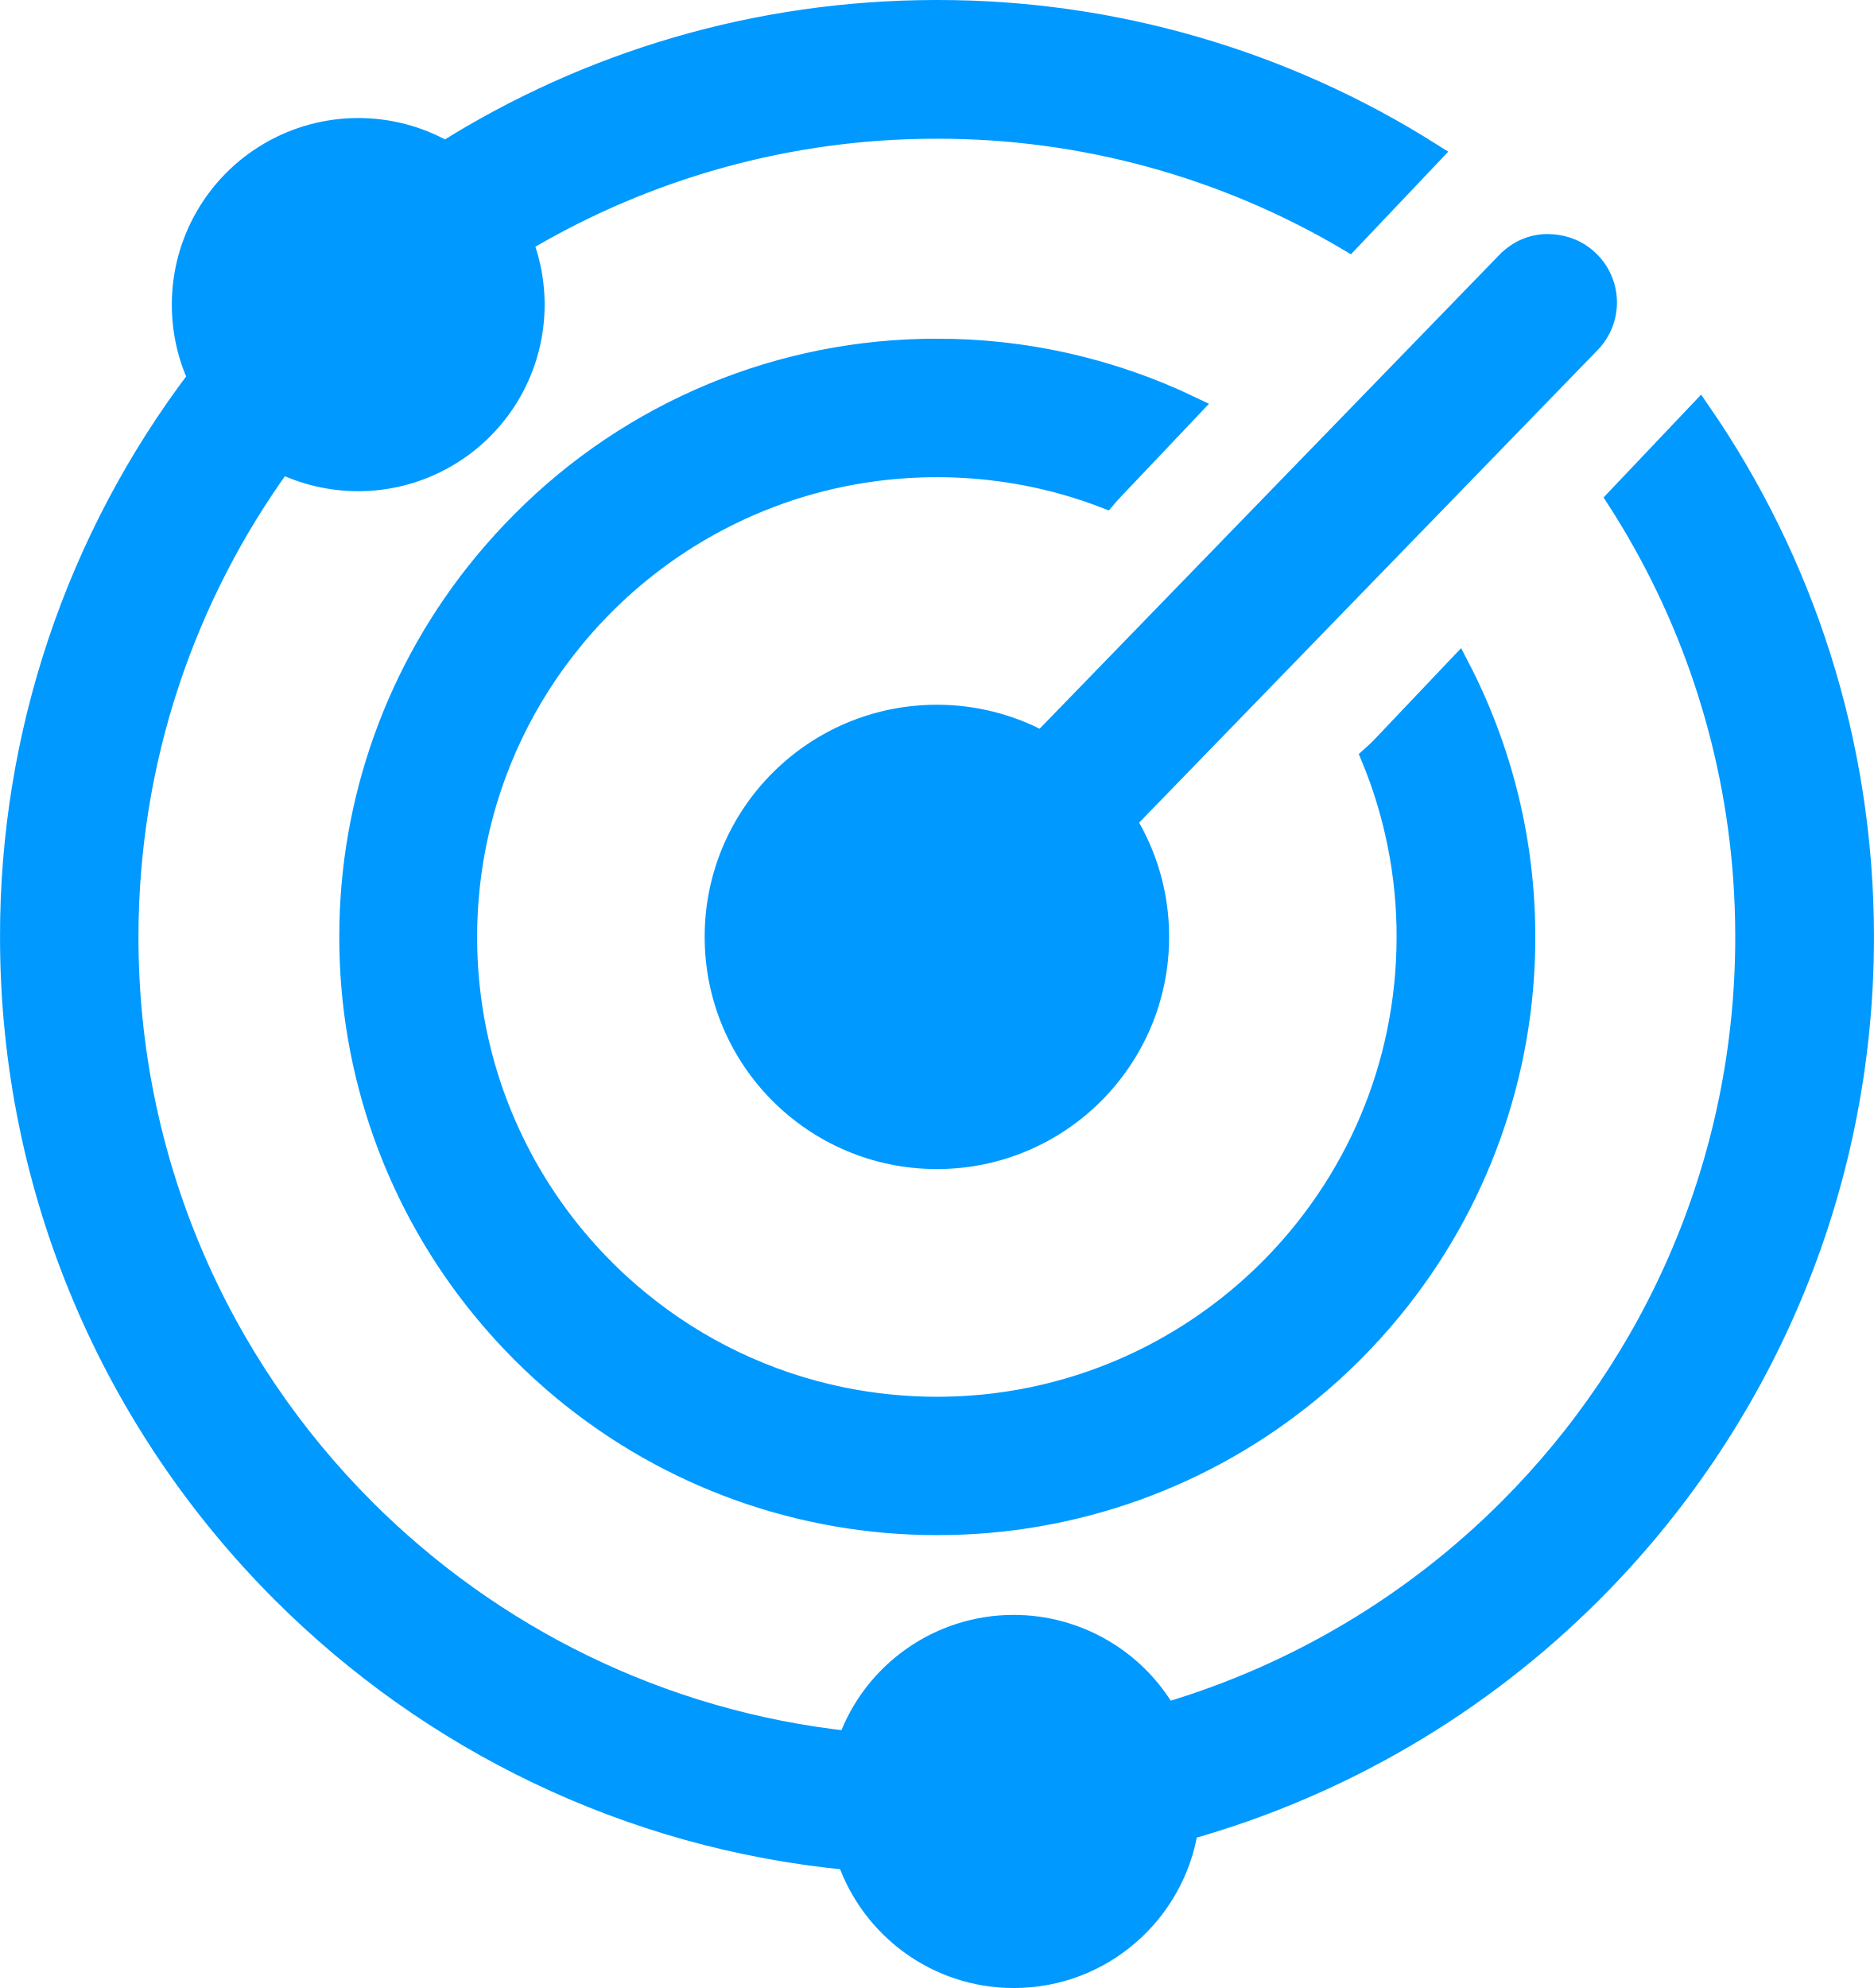
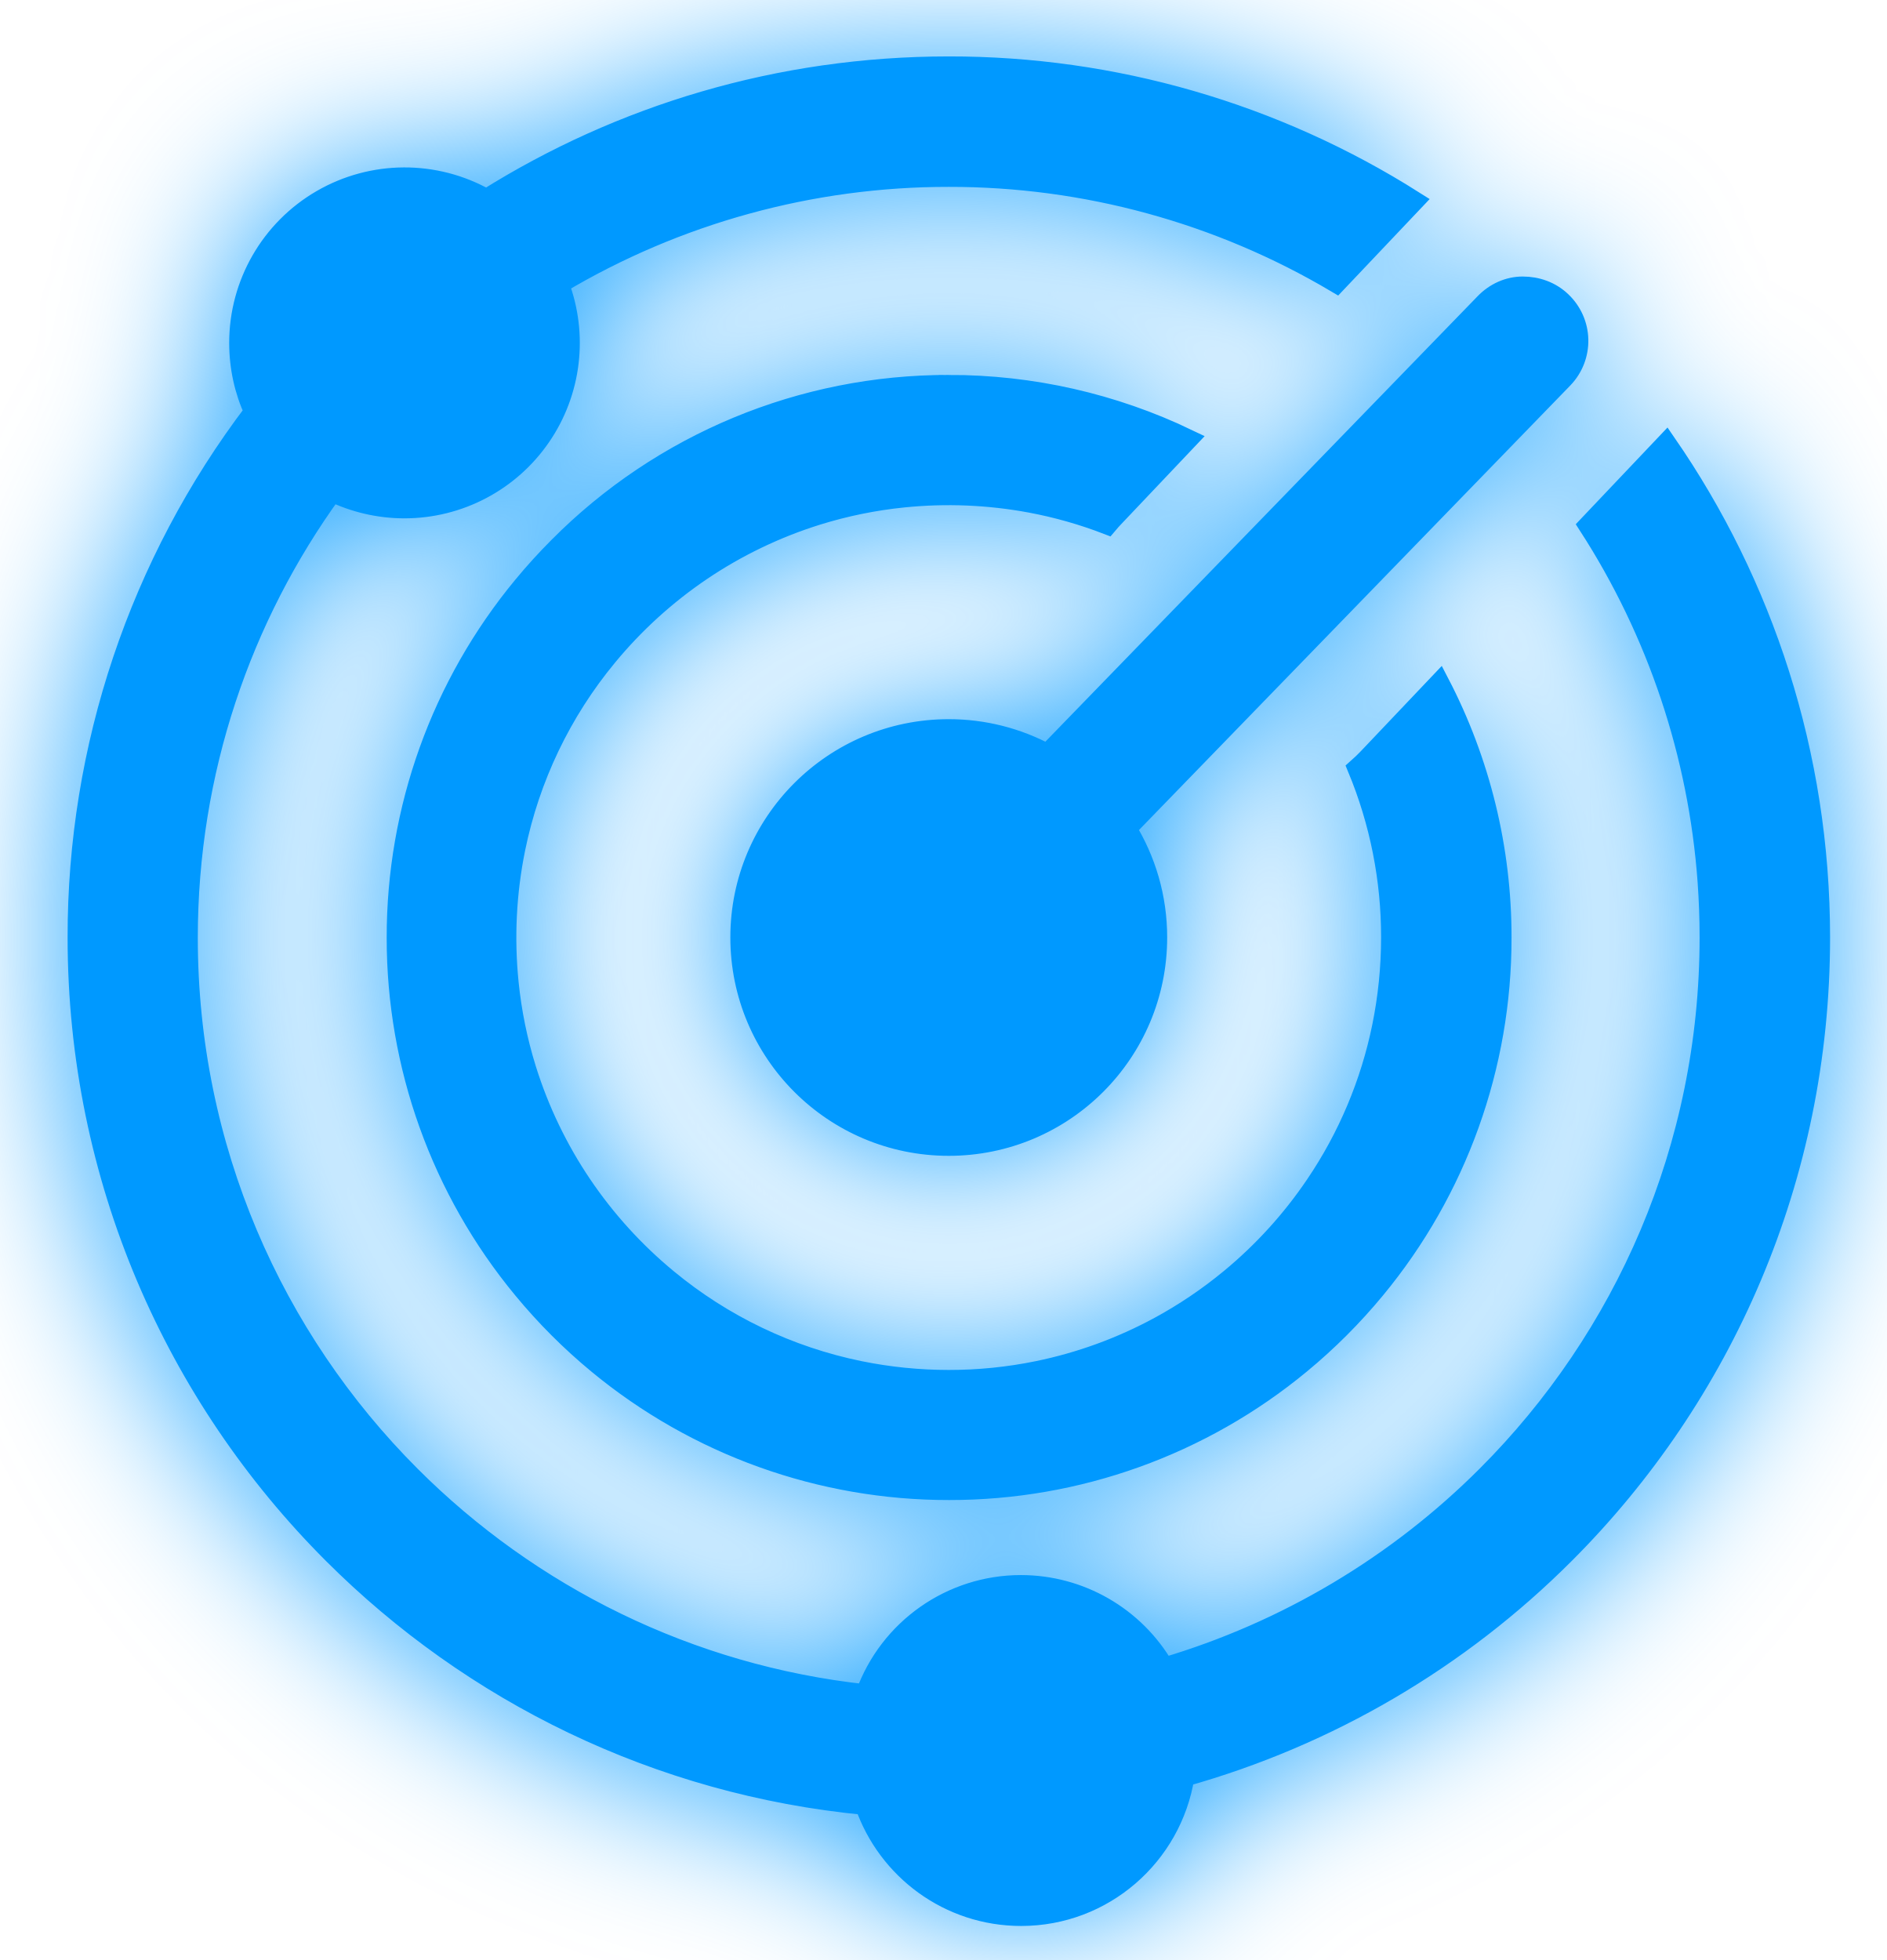
- <svg xmlns="http://www.w3.org/2000/svg" xml:space="preserve" viewBox="0 0 87.15 92.439">
-   <path stroke="#09f" fill="#09f" d="M43.57.5c-8.4 0-16.23 2.4-22.86 6.56a8.173 8.173 0 0 0-12.219 7.1c0 1.22.26 2.37.74 3.41a42.879 42.879 0 0 0-8.73 26c0 11.9 4.83 22.67 12.62 30.46C20 80.91 29.19 85.47 39.43 86.45c1.11 3.19 4.14 5.49 7.72 5.49 4.08 0 7.45-2.99 8.07-6.89a43.033 43.033 0 0 0 18.81-11.02c7.8-7.8 12.62-18.57 12.62-30.46 0-9.07-2.81-17.49-7.6-24.43l-3.841 4.05a37.412 37.412 0 0 1 5.889 17.59c.067.92.101 1.852.101 2.79 0 10.39-4.21 19.8-11.02 26.61a37.69 37.69 0 0 1-15.958 9.49 8.186 8.186 0 0 0-7.08-4.08 8.164 8.164 0 0 0-7.682 5.4c-8.75-.95-16.6-4.9-22.5-10.8-6.81-6.81-11.02-16.22-11.02-26.61 0-8.24 2.651-15.86 7.141-22.06 1.08.52 2.3.82 3.58.82a8.173 8.173 0 0 0 7.63-11.09 37.58 37.58 0 0 1 19.28-5.3 37.481 37.481 0 0 1 19.17 5.24l3.83-4.04a42.887 42.887 0 0 0-23-6.65Zm28.38 10.883c-.687 0-1.368.297-1.878.832L48.7 34.24c-.08.08-.158.17-.228.27a10.27 10.27 0 0 0-4.9-1.24c-5.69 0-10.301 4.61-10.301 10.29 0 5.69 4.61 10.3 10.3 10.3s10.3-4.61 10.3-10.3c0-1.98-.56-3.83-1.53-5.4.09-.07.17-.15.25-.23l21.363-22.016a2.673 2.673 0 0 0-.09-3.789c-.535-.515-1.227-.742-1.914-.742ZM43.57 16.25a27.1 27.1 0 0 0-19.29 8.01 27.465 27.465 0 0 0-1.762 1.94 27.204 27.204 0 0 0-6.239 17.37 27.204 27.204 0 0 0 6.239 17.371 27.465 27.465 0 0 0 3.7 3.702A27.204 27.204 0 0 0 43.59 70.88a27.204 27.204 0 0 0 17.37-6.238 27.466 27.466 0 0 0 3.702-3.702A27.204 27.204 0 0 0 70.9 43.57a27.2 27.2 0 0 0-3.07-12.58l-3.52 3.708c-.17.18-.34.34-.52.5a21.752 21.752 0 0 1 1.66 8.371 22.112 22.112 0 0 1-.446 4.409A21.695 21.695 0 0 1 61.71 55.8a21.963 21.963 0 0 1-4.227 4.65 21.963 21.963 0 0 1-3.488 2.356 21.784 21.784 0 0 1-6.017 2.197 21.826 21.826 0 0 1-4.409.445 22.113 22.113 0 0 1-4.408-.445 21.736 21.736 0 0 1-9.508-4.553 22.027 22.027 0 0 1-4.226-4.65 21.896 21.896 0 0 1-2.754-5.727 21.695 21.695 0 0 1-.871-4.267 22.112 22.112 0 0 1 .332-6.645 21.736 21.736 0 0 1 4.552-9.508 22.027 22.027 0 0 1 4.65-4.226 21.892 21.892 0 0 1 5.727-2.754 21.736 21.736 0 0 1 4.27-.871 22.113 22.113 0 0 1 6.285.26 21.606 21.606 0 0 1 3.8 1.078c.11-.13.22-.261.34-.381l3.632-3.83a27.223 27.223 0 0 0-11.82-2.68Z" />
+ <svg xmlns="http://www.w3.org/2000/svg" xml:space="preserve" viewBox="0 0 93.282 96.913">
+   <defs>
+     <filter id="a" x="-.173" y="-.163" width="1.346" height="1.326" color-interpolation-filters="sRGB">
+       <feFlood result="flood" flood-opacity="1" flood-color="#000" />
+       <feGaussianBlur result="blur" in="SourceGraphic" stdDeviation="4" />
+       <feOffset result="offset" in="blur" />
+       <feComposite result="comp1" operator="in" in="offset" in2="flood" />
+       <feComposite result="comp2" in="SourceGraphic" in2="comp1" />
+     </filter>
+   </defs>
+   <path stroke="#09f" fill="#09f" d="M46.912 3.29c-8.4 0-16.23 2.4-22.86 6.56a8.173 8.173 0 0 0-12.219 7.1c0 1.22.26 2.37.74 3.41a42.879 42.879 0 0 0-8.73 26c0 11.9 4.83 22.67 12.62 30.46 6.88 6.88 16.07 11.44 26.31 12.42 1.11 3.19 4.14 5.49 7.72 5.49 4.08 0 7.45-2.99 8.07-6.89a43.033 43.033 0 0 0 18.81-11.02c7.8-7.8 12.62-18.57 12.62-30.46 0-9.07-2.81-17.49-7.6-24.43l-3.842 4.05a37.412 37.412 0 0 1 5.89 17.59c.066.92.1 1.852.1 2.79 0 10.39-4.21 19.8-11.02 26.61a37.69 37.69 0 0 1-15.958 9.49 8.186 8.186 0 0 0-7.08-4.08 8.164 8.164 0 0 0-7.682 5.4c-8.75-.95-16.6-4.9-22.5-10.8-6.81-6.81-11.02-16.22-11.02-26.61 0-8.24 2.651-15.86 7.141-22.06 1.08.52 2.3.82 3.58.82a8.173 8.173 0 0 0 7.63-11.09 37.58 37.58 0 0 1 19.28-5.3 37.481 37.481 0 0 1 19.17 5.24l3.83-4.04a42.887 42.887 0 0 0-23-6.65zm28.38 10.883c-.687 0-1.368.297-1.878.832L52.042 37.03c-.08.08-.158.17-.228.27a10.27 10.27 0 0 0-4.9-1.24c-5.69 0-10.3 4.61-10.3 10.29 0 5.69 4.61 10.3 10.3 10.3s10.3-4.61 10.3-10.3c0-1.98-.56-3.83-1.53-5.4.09-.07.17-.15.25-.23l21.362-22.016a2.673 2.673 0 0 0-.09-3.79c-.535-.514-1.227-.741-1.914-.741zm-28.38 4.867a27.1 27.1 0 0 0-19.29 8.01 27.465 27.465 0 0 0-1.762 1.94 27.204 27.204 0 0 0-6.239 17.37 27.204 27.204 0 0 0 6.24 17.37 27.465 27.465 0 0 0 3.7 3.703 27.204 27.204 0 0 0 17.371 6.237 27.204 27.204 0 0 0 17.37-6.238 27.466 27.466 0 0 0 3.702-3.702 27.204 27.204 0 0 0 6.238-17.37 27.2 27.2 0 0 0-3.07-12.58l-3.52 3.708c-.17.18-.34.34-.52.5a21.752 21.752 0 0 1 1.66 8.37 22.112 22.112 0 0 1-.446 4.41 21.695 21.695 0 0 1-3.294 7.822 21.963 21.963 0 0 1-4.227 4.65 21.963 21.963 0 0 1-3.488 2.356 21.784 21.784 0 0 1-6.017 2.197 21.826 21.826 0 0 1-4.409.445 22.113 22.113 0 0 1-4.408-.445 21.736 21.736 0 0 1-9.508-4.553 22.027 22.027 0 0 1-4.226-4.65 21.896 21.896 0 0 1-2.754-5.727 21.695 21.695 0 0 1-.87-4.267 22.112 22.112 0 0 1 .331-6.645 21.736 21.736 0 0 1 4.552-9.508 22.027 22.027 0 0 1 4.65-4.226 21.892 21.892 0 0 1 5.727-2.754 21.736 21.736 0 0 1 4.27-.871 22.113 22.113 0 0 1 6.285.26 21.606 21.606 0 0 1 3.8 1.078c.11-.13.22-.261.34-.381l3.632-3.83a27.223 27.223 0 0 0-11.82-2.68z" filter="url(#a)" />
</svg>
